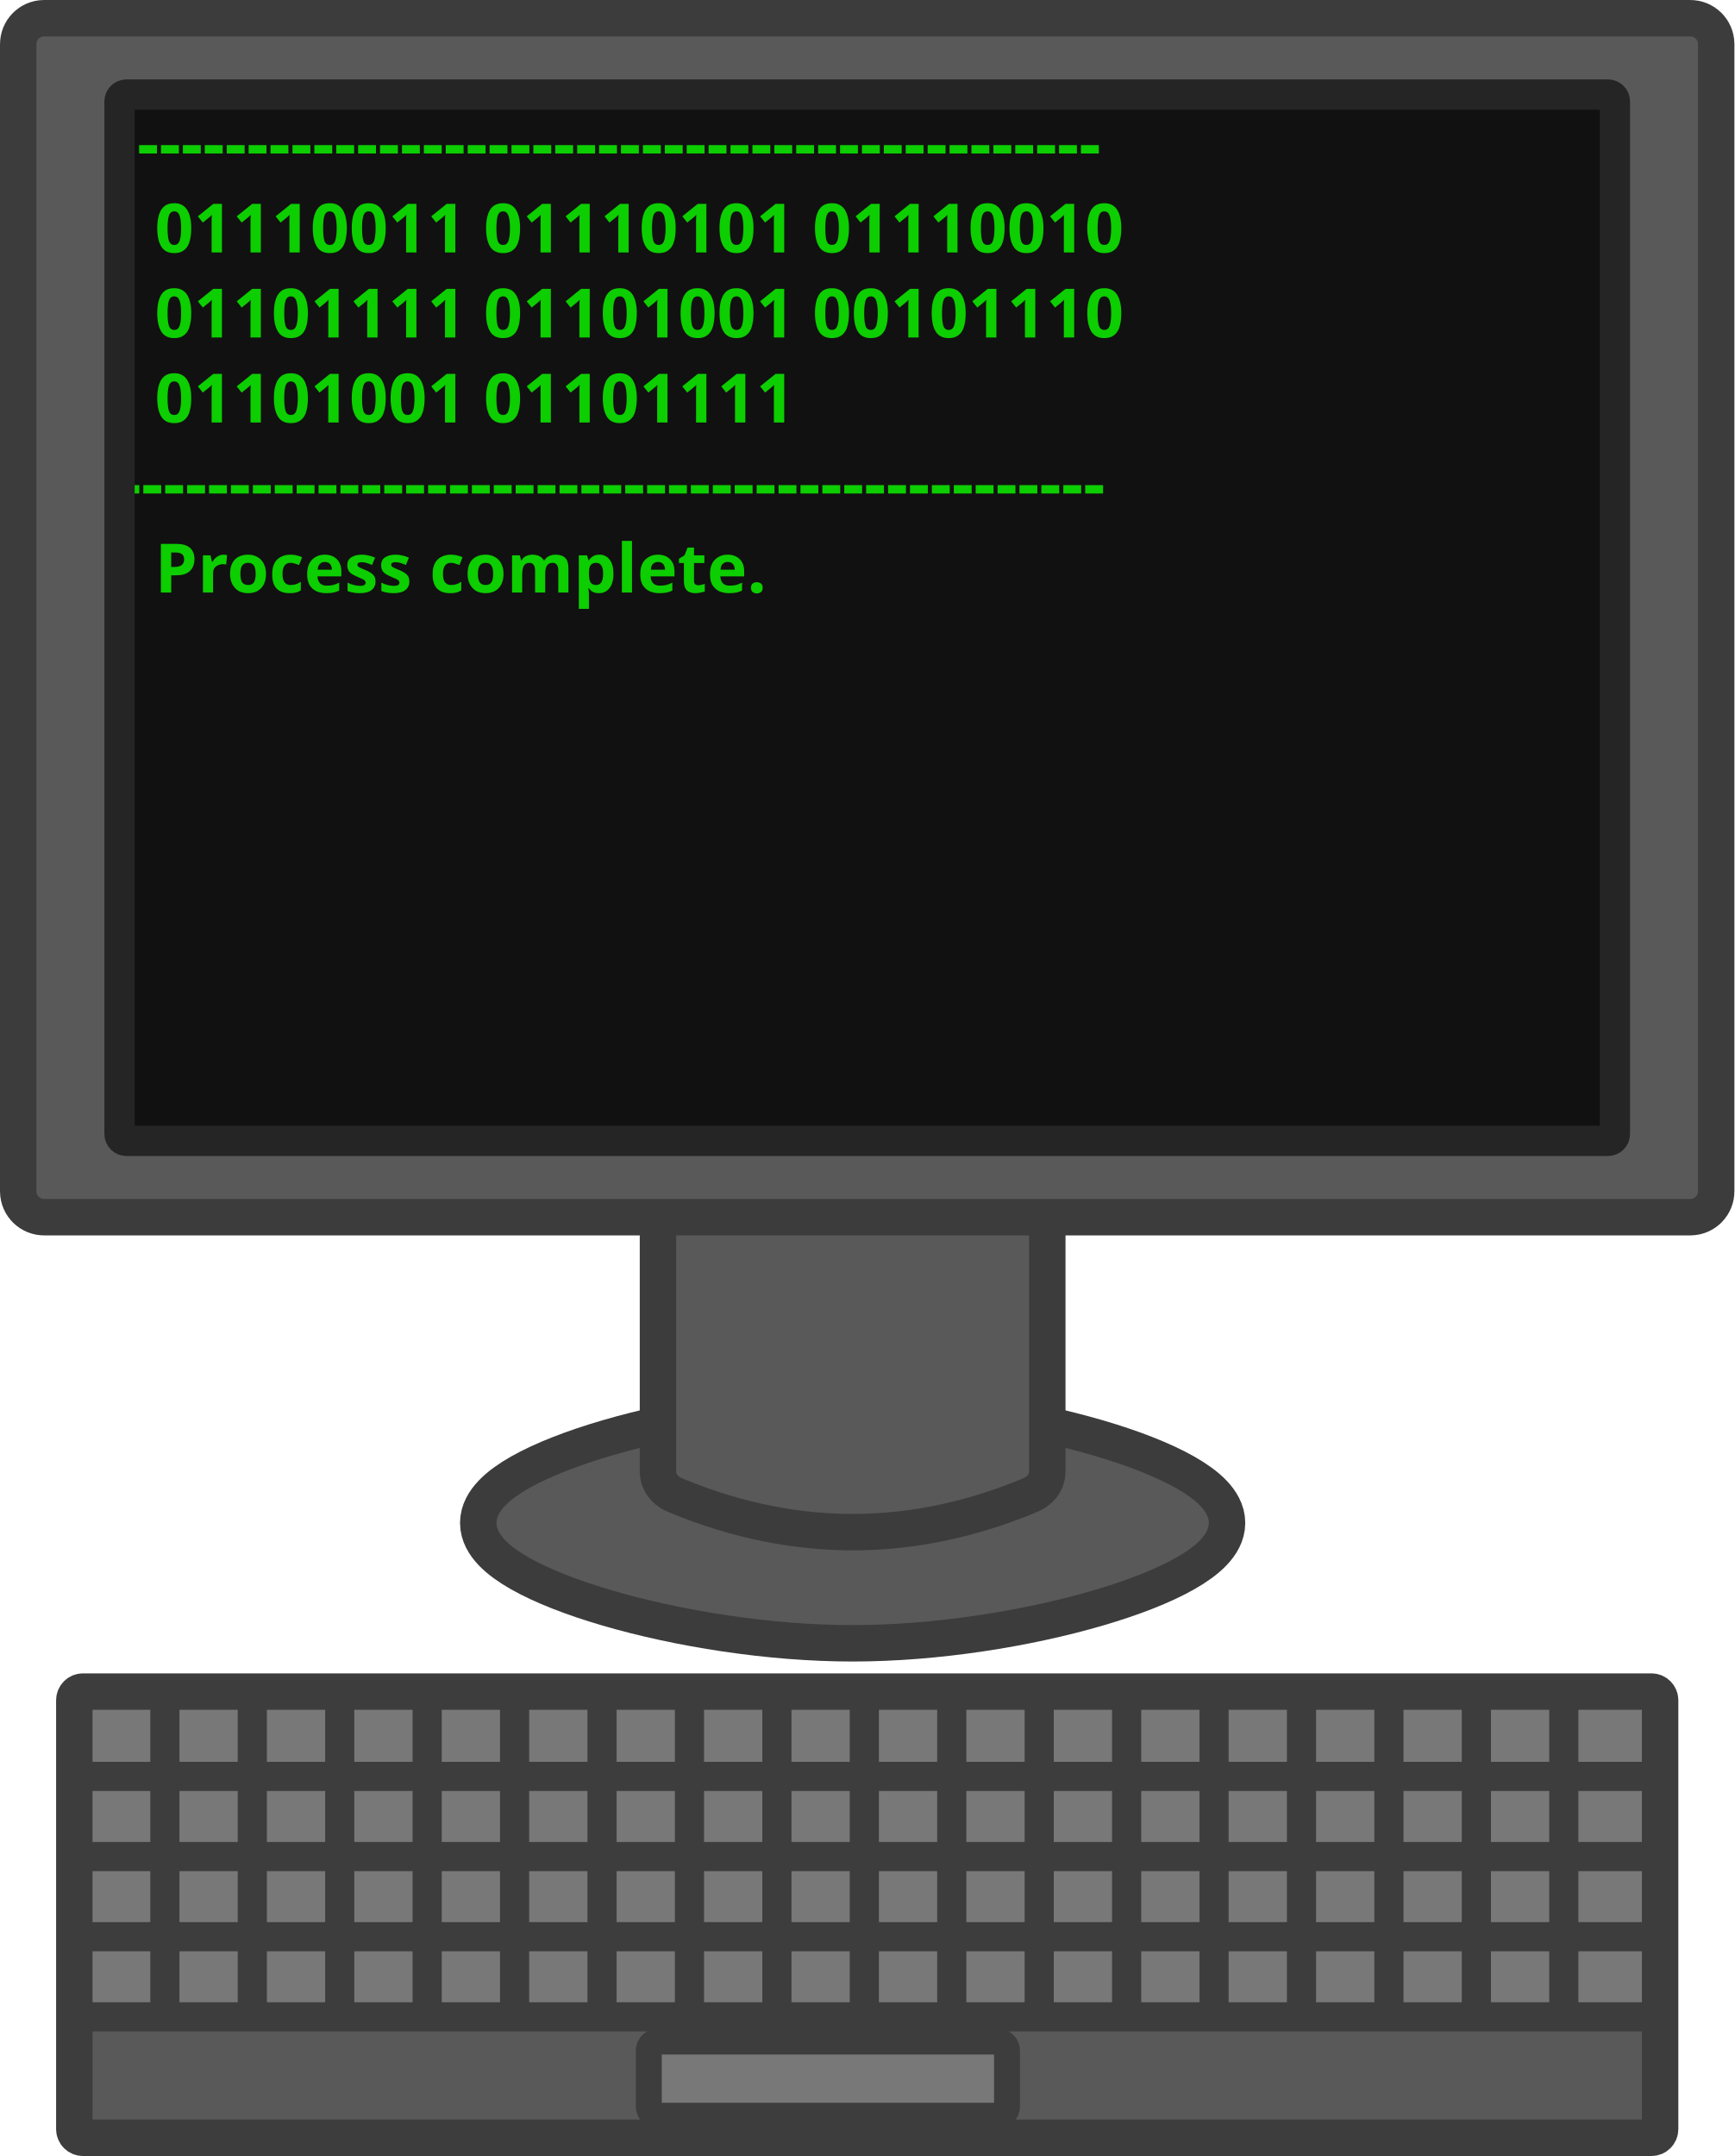
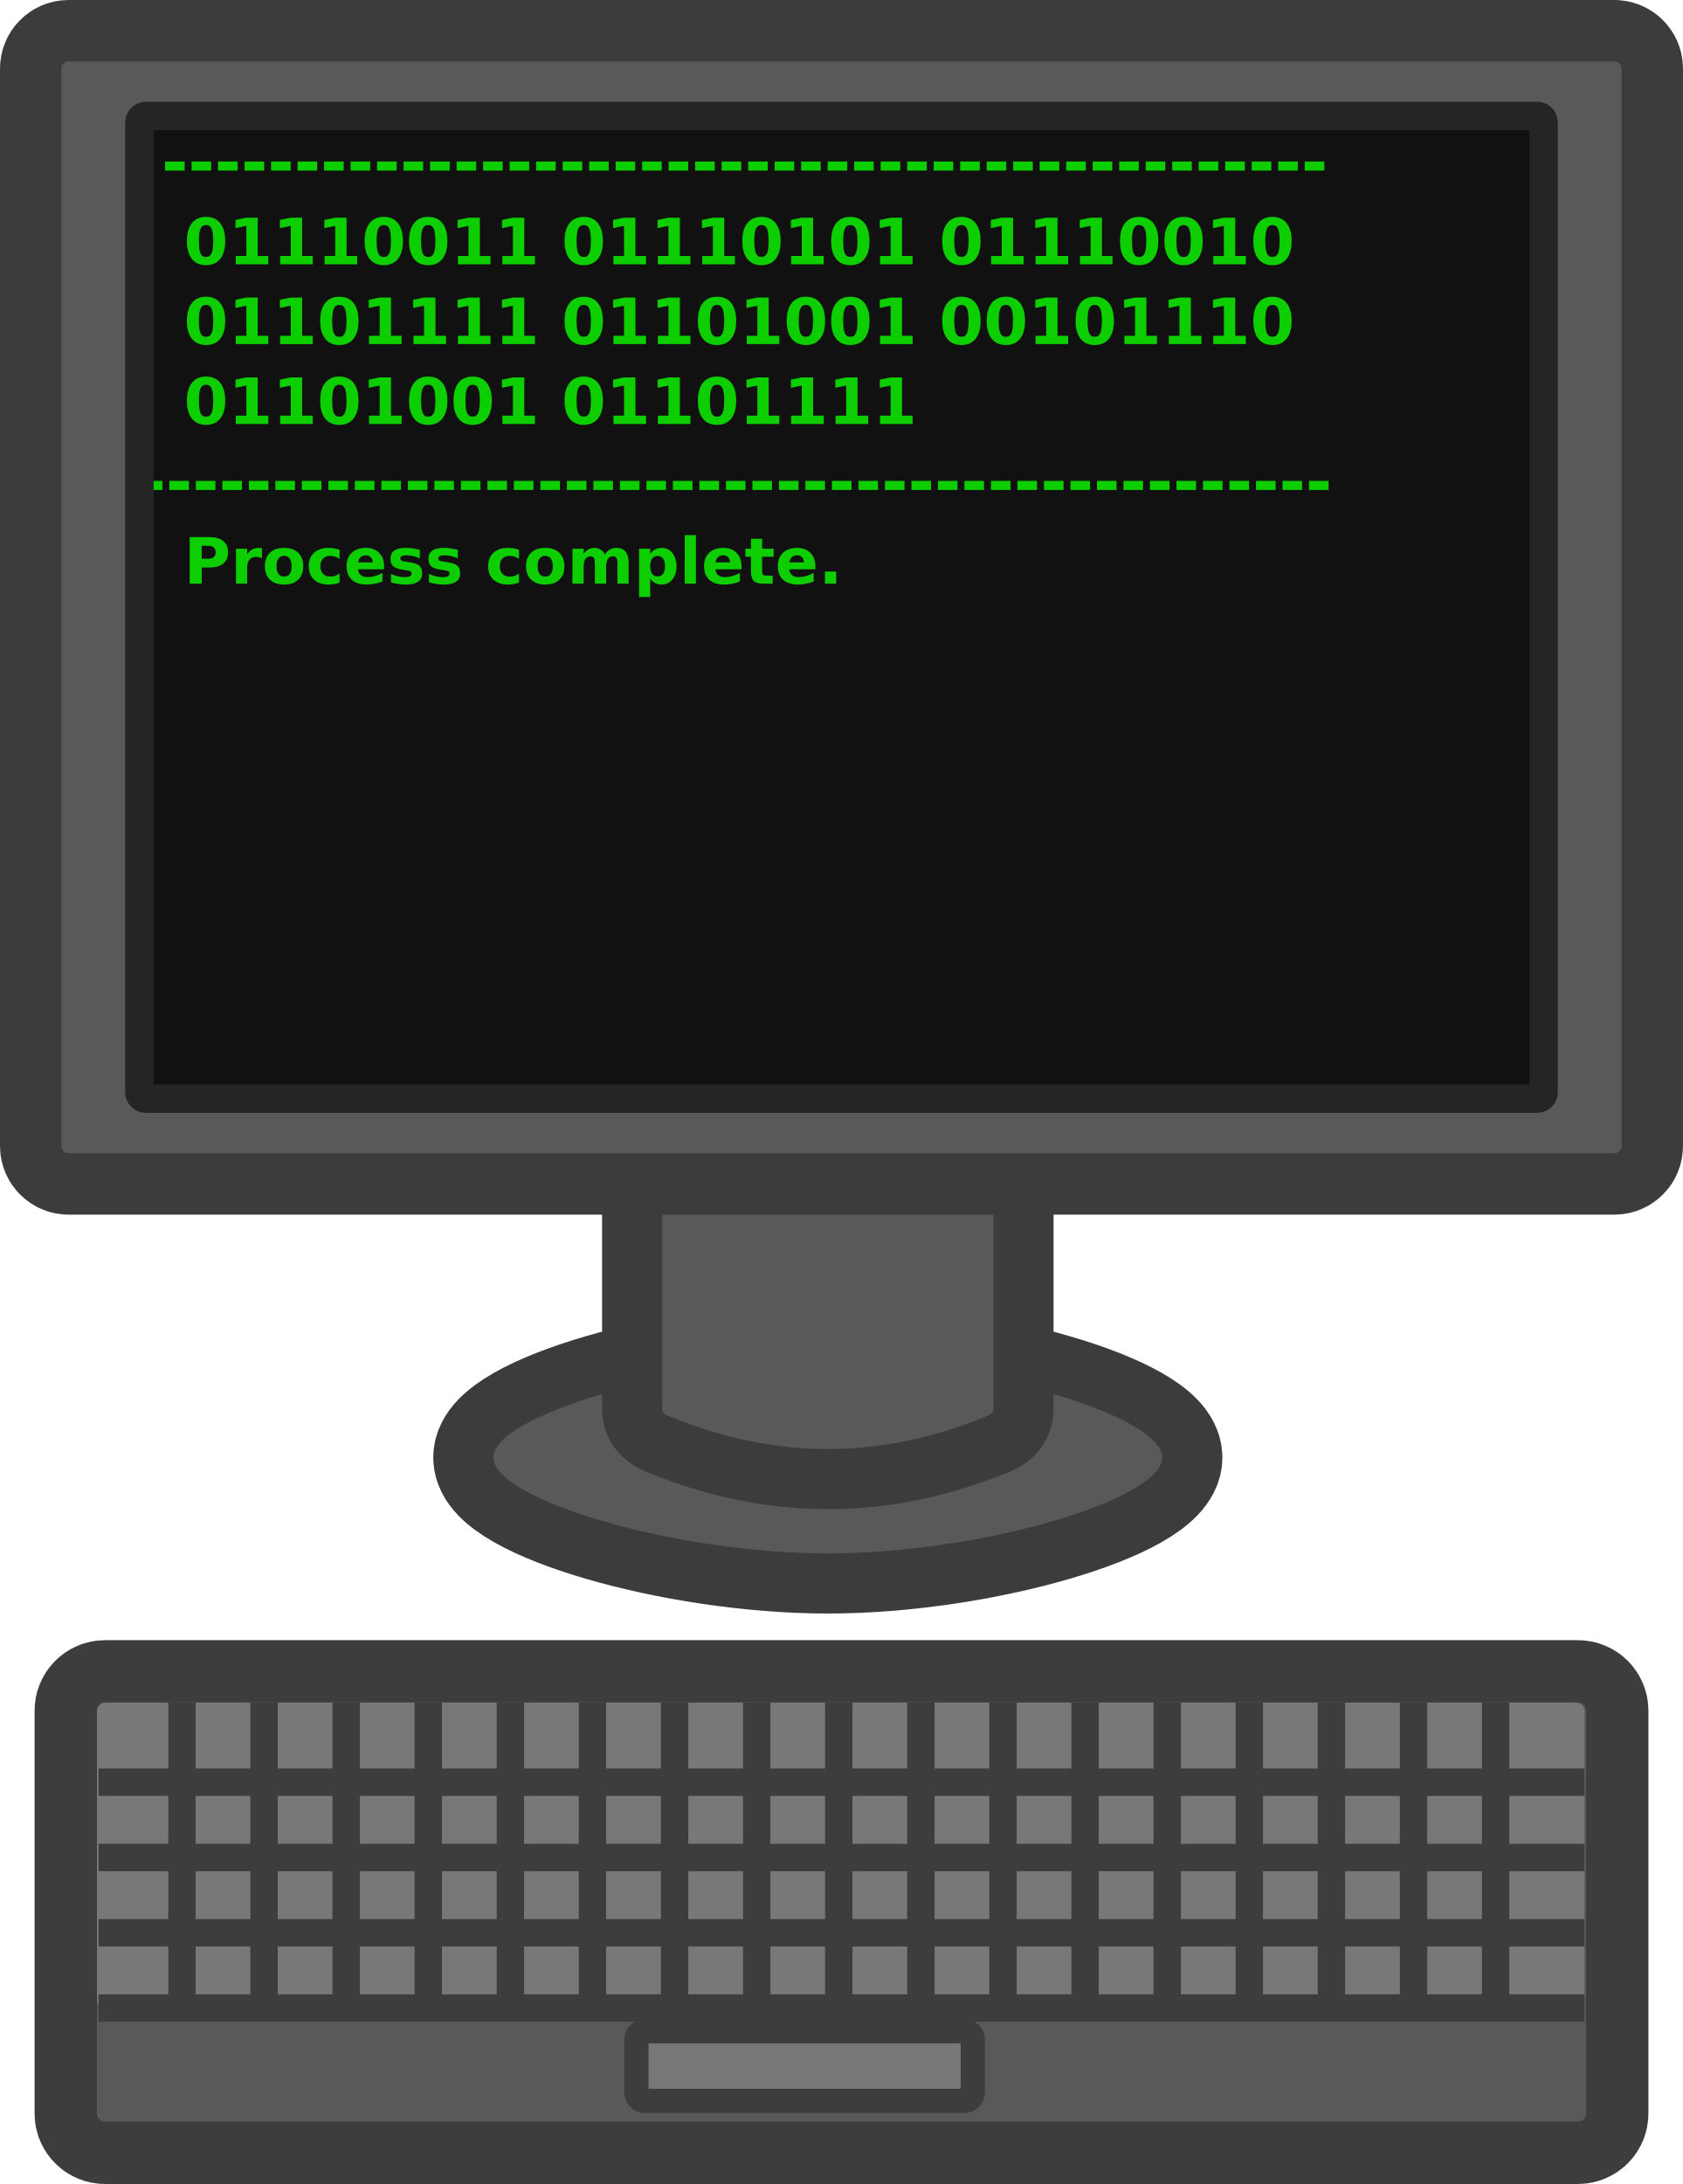
- <svg xmlns="http://www.w3.org/2000/svg" width="476.09" height="591.764" viewBox="0 0 125.965 156.571" version="1.1" id="svg5">
-   <defs id="defs2" />
-   <g id="layer1">
-     <text xml:space="preserve" style="font-weight:bold;font-size:4.939px;font-family:sans-serif;-inkscape-font-specification:'sans-serif Bold';fill:#119f08;fill-opacity:1;stroke:none;stroke-width:5.292;stroke-dasharray:none;stroke-dashoffset:0;stroke-opacity:1;paint-order:markers stroke fill" x="30.123" y="84.049" id="text2104">
-       <tspan id="tspan2102" style="stroke-width:5.292" x="30.123" y="84.049" />
-       <tspan style="stroke-width:5.292" id="tspan2106" x="30.123" y="90.223" />
-     </text>
-     <g id="g8112" transform="translate(-42.01726,-60.48557)">
-       <g id="g8068">
-         <path id="path3048" style="fill:#595959;fill-opacity:1;stroke:#3c3c3c;stroke-width:5.292;stroke-dasharray:none;stroke-dashoffset:0;stroke-opacity:1;paint-order:markers stroke fill" d="m 103.942,163.663 c -11.949,-2e-5 -25.869,4.198 -25.869,7.419 -2.07e-4,3.22 13.92,7.419 25.869,7.419 11.949,2e-5 25.869,-4.198 25.869,-7.419 2.1e-4,-3.22 -13.92,-7.419 -25.869,-7.419 z" />
-         <path id="rect2220" style="fill:#595959;fill-opacity:1;stroke:#3c3c3c;stroke-width:5.292;stroke-dasharray:none;stroke-dashoffset:0;stroke-opacity:1;paint-order:markers stroke fill" d="m 91.684,142.565 c -0.309,0 -0.557,0.249 -0.557,0.557 v 24.217 c 0,0.309 0.272,0.44 0.557,0.557 8.542,3.516 16.684,3.233 24.515,0 0.285,-0.118 0.557,-0.249 0.557,-0.557 v -24.217 c 0,-0.309 -0.249,-0.557 -0.557,-0.557 z" />
-         <rect style="fill:#595959;fill-opacity:1;stroke:#3c3c3c;stroke-width:5.292;stroke-dasharray:none;stroke-dashoffset:0;stroke-opacity:1;paint-order:markers stroke fill" id="rect234" width="120.674" height="84.426" x="44.663" y="63.131" ry="0.557" />
-         <rect style="fill:#111111;fill-opacity:1;stroke:none;stroke-width:4.763;stroke-dasharray:none;stroke-dashoffset:0;stroke-opacity:1;paint-order:markers stroke fill" id="rect898" width="108.606" height="75.984" x="50.697" y="67.353" ry="0.501" />
-         <text xml:space="preserve" style="font-weight:bold;font-size:4.939px;font-family:sans-serif;-inkscape-font-specification:'sans-serif Bold';fill:#0cce00;fill-opacity:1;stroke:none;stroke-width:5.292;stroke-dasharray:none;stroke-dashoffset:0;stroke-opacity:1;paint-order:markers stroke fill" x="50.697" y="66.472" id="text1680">
-           <tspan id="tspan1678" style="font-size:4.939px;fill:#0cce00;fill-opacity:1;stroke:none;stroke-width:5.292" x="50.697" y="66.472" />
-           <tspan style="font-size:4.939px;fill:#0cce00;fill-opacity:1;stroke:none;stroke-width:5.292" x="50.697" y="72.646" id="tspan2100"> --------------------------------------------</tspan>
-           <tspan style="font-size:4.939px;fill:#0cce00;fill-opacity:1;stroke:none;stroke-width:5.292" x="50.697" y="78.819" id="tspan2098">  01110011 01110101 01110010 </tspan>
-           <tspan style="font-size:4.939px;fill:#0cce00;fill-opacity:1;stroke:none;stroke-width:5.292" x="50.697" y="84.993" id="tspan9858">  01101111 01101001 00101110 </tspan>
-           <tspan style="font-size:4.939px;fill:#0cce00;fill-opacity:1;stroke:none;stroke-width:5.292" x="50.697" y="91.167" id="tspan9860">  01101001 01101111</tspan>
-           <tspan style="font-size:4.939px;fill:#0cce00;fill-opacity:1;stroke:none;stroke-width:5.292" x="50.697" y="97.34" id="tspan14443">---------------------------------------------</tspan>
-           <tspan style="font-size:4.939px;fill:#0cce00;fill-opacity:1;stroke:none;stroke-width:5.292" x="50.697" y="103.514" id="tspan2112">  Process complete.</tspan>
-           <tspan style="font-size:4.939px;fill:#0cce00;fill-opacity:1;stroke:none;stroke-width:5.292" x="50.697" y="109.688" id="tspan1942" />
-         </text>
-         <rect style="fill:none;fill-opacity:1;stroke:#252525;stroke-width:2.2;stroke-dasharray:none;stroke-dashoffset:0;stroke-opacity:1;paint-order:markers stroke fill" id="rect14447" width="108.606" height="75.984" x="50.697" y="67.353" ry="0.501" />
-       </g>
-       <g id="g8053" transform="translate(22.4055,-1.058333)">
-         <rect style="fill:#595959;fill-opacity:1;stroke:none;stroke-width:5.913;stroke-dasharray:none;stroke-dashoffset:0;stroke-opacity:1;paint-order:markers stroke fill" id="rect7528" width="115.172" height="32.403" x="25.009" y="184.389" ry="0.625" />
-         <rect style="fill:#787878;fill-opacity:1;stroke:none;stroke-width:2.117;stroke-dasharray:none;stroke-dashoffset:0;stroke-opacity:1;paint-order:markers stroke fill" id="rect7762" width="115.044" height="23.621" x="25.009" y="184.389" ry="0.664" />
-         <rect style="fill:none;fill-opacity:1;stroke:#3d3d3d;stroke-width:2.646;stroke-dasharray:none;stroke-dashoffset:0;stroke-opacity:1;paint-order:markers stroke fill" id="rect7592" width="115.172" height="32.403" x="25.009" y="184.389" ry="0.625" />
-         <rect style="fill:#787878;fill-opacity:1;stroke:none;stroke-width:2.117;stroke-dasharray:none;stroke-dashoffset:0;stroke-opacity:1;paint-order:markers stroke fill" id="rect8024" width="26.019" height="5.385" x="66.73" y="209.804" ry="0.664" />
-         <g id="g7760" transform="translate(22.75418)">
-           <path style="fill:#595959;fill-opacity:1;stroke:#3d3d3d;stroke-width:2.117;stroke-dasharray:none;stroke-dashoffset:0;stroke-opacity:1;paint-order:markers stroke fill" d="M 2.382,190.548 H 117.298" id="path7584" />
-           <path style="fill:#595959;fill-opacity:1;stroke:#3d3d3d;stroke-width:2.117;stroke-dasharray:none;stroke-dashoffset:0;stroke-opacity:1;paint-order:markers stroke fill" d="M 2.382,196.369 H 117.298" id="path7586" />
-           <path style="fill:#595959;fill-opacity:1;stroke:#3d3d3d;stroke-width:2.117;stroke-dasharray:none;stroke-dashoffset:0;stroke-opacity:1;paint-order:markers stroke fill" d="M 2.382,202.189 H 117.298" id="path7588" />
-           <path style="fill:#595959;fill-opacity:1;stroke:#3d3d3d;stroke-width:2.117;stroke-dasharray:none;stroke-dashoffset:0;stroke-opacity:1;paint-order:markers stroke fill" d="M 2.382,208.01 H 117.298" id="path7590" />
-           <path style="fill:none;fill-opacity:1;stroke:#3d3d3d;stroke-width:2.117;stroke-dasharray:none;stroke-dashoffset:0;stroke-opacity:1;paint-order:markers stroke fill" d="M 8.831,208.01 V 184.389" id="path7648" />
-           <path style="fill:none;fill-opacity:1;stroke:#3d3d3d;stroke-width:2.117;stroke-dasharray:none;stroke-dashoffset:0;stroke-opacity:1;paint-order:markers stroke fill" d="M 15.181,208.01 V 184.389" id="path7650" />
-           <path style="fill:none;fill-opacity:1;stroke:#3d3d3d;stroke-width:2.117;stroke-dasharray:none;stroke-dashoffset:0;stroke-opacity:1;paint-order:markers stroke fill" d="M 21.531,208.01 V 184.389" id="path7652" />
-           <path style="fill:none;fill-opacity:1;stroke:#3d3d3d;stroke-width:2.117;stroke-dasharray:none;stroke-dashoffset:0;stroke-opacity:1;paint-order:markers stroke fill" d="M 27.881,208.01 V 184.389" id="path7654" />
-           <path style="fill:none;fill-opacity:1;stroke:#3d3d3d;stroke-width:2.117;stroke-dasharray:none;stroke-dashoffset:0;stroke-opacity:1;paint-order:markers stroke fill" d="M 34.231,208.01 V 184.389" id="path7656" />
-           <path style="fill:none;fill-opacity:1;stroke:#3d3d3d;stroke-width:2.117;stroke-dasharray:none;stroke-dashoffset:0;stroke-opacity:1;paint-order:markers stroke fill" d="M 40.581,208.01 V 184.389" id="path7658" />
-           <path style="fill:none;fill-opacity:1;stroke:#3d3d3d;stroke-width:2.117;stroke-dasharray:none;stroke-dashoffset:0;stroke-opacity:1;paint-order:markers stroke fill" d="M 46.931,208.01 V 184.389" id="path7660" />
-           <path style="fill:none;fill-opacity:1;stroke:#3d3d3d;stroke-width:2.117;stroke-dasharray:none;stroke-dashoffset:0;stroke-opacity:1;paint-order:markers stroke fill" d="M 53.281,208.01 V 184.389" id="path7662" />
-           <path style="fill:none;fill-opacity:1;stroke:#3d3d3d;stroke-width:2.117;stroke-dasharray:none;stroke-dashoffset:0;stroke-opacity:1;paint-order:markers stroke fill" d="M 59.631,208.01 V 184.389" id="path7664" />
-           <path style="fill:none;fill-opacity:1;stroke:#3d3d3d;stroke-width:2.117;stroke-dasharray:none;stroke-dashoffset:0;stroke-opacity:1;paint-order:markers stroke fill" d="M 65.981,208.01 V 184.389" id="path7666" />
-           <path style="fill:none;fill-opacity:1;stroke:#3d3d3d;stroke-width:2.117;stroke-dasharray:none;stroke-dashoffset:0;stroke-opacity:1;paint-order:markers stroke fill" d="M 72.331,208.01 V 184.389" id="path7668" />
-           <path style="fill:none;fill-opacity:1;stroke:#3d3d3d;stroke-width:2.117;stroke-dasharray:none;stroke-dashoffset:0;stroke-opacity:1;paint-order:markers stroke fill" d="M 78.681,208.01 V 184.389" id="path7670" />
-           <path style="fill:none;fill-opacity:1;stroke:#3d3d3d;stroke-width:2.117;stroke-dasharray:none;stroke-dashoffset:0;stroke-opacity:1;paint-order:markers stroke fill" d="M 85.031,208.01 V 184.389" id="path7672" />
-           <path style="fill:none;fill-opacity:1;stroke:#3d3d3d;stroke-width:2.117;stroke-dasharray:none;stroke-dashoffset:0;stroke-opacity:1;paint-order:markers stroke fill" d="M 91.381,208.01 V 184.389" id="path7674" />
-           <path style="fill:none;fill-opacity:1;stroke:#3d3d3d;stroke-width:2.117;stroke-dasharray:none;stroke-dashoffset:0;stroke-opacity:1;paint-order:markers stroke fill" d="M 97.731,208.01 V 184.389" id="path7676" />
-           <path style="fill:none;fill-opacity:1;stroke:#3d3d3d;stroke-width:2.117;stroke-dasharray:none;stroke-dashoffset:0;stroke-opacity:1;paint-order:markers stroke fill" d="M 104.081,208.01 V 184.389" id="path7678" />
-           <path style="fill:none;fill-opacity:1;stroke:#3d3d3d;stroke-width:2.117;stroke-dasharray:none;stroke-dashoffset:0;stroke-opacity:1;paint-order:markers stroke fill" d="M 110.431,208.01 V 184.389" id="path7680" />
-           <rect style="fill:none;fill-opacity:1;stroke:#3d3d3d;stroke-width:1.884;stroke-dasharray:none;stroke-dashoffset:0;stroke-opacity:1;paint-order:markers stroke fill" id="rect7736" width="26.019" height="5.385" x="43.976" y="209.804" ry="0.664" />
-         </g>
+ <svg xmlns="http://www.w3.org/2000/svg" width="491.965" height="638.254" viewBox="0 0 130.166 168.871">
+   <g transform="translate(2.1 2.1)">
+     <text xml:space="preserve" style="font-weight:700;font-size:4.939px;font-family:sans-serif;-inkscape-font-specification:'sans-serif Bold';fill:#119f08;fill-opacity:1;stroke:none;stroke-width:5.292;stroke-dasharray:none;stroke-dashoffset:0;stroke-opacity:1;paint-order:markers stroke fill" x="30.123" y="84.049" />
+     <path style="fill:#595959;fill-opacity:1;stroke:#3c3c3c;stroke-width:9.292;stroke-dasharray:none;stroke-dashoffset:0;stroke-opacity:1;paint-order:markers stroke fill" d="M61.924 103.177c-11.949 0-25.869 4.199-25.869 7.419 0 3.22 13.92 7.419 25.87 7.419 11.949 0 25.869-4.199 25.869-7.419 0-3.22-13.92-7.419-25.87-7.419z" />
+     <path style="fill:#595959;fill-opacity:1;stroke:#3c3c3c;stroke-width:9.292;stroke-dasharray:none;stroke-dashoffset:0;stroke-opacity:1;paint-order:markers stroke fill" d="M49.667 82.08a.556.556 0 0 0-.557.556v24.218c0 .308.271.44.557.557 8.542 3.515 16.684 3.233 24.515 0 .285-.118.557-.249.557-.557V82.636a.556.556 0 0 0-.557-.557z" />
+     <rect style="fill:#595959;fill-opacity:1;stroke:#3c3c3c;stroke-width:9.492;stroke-dasharray:none;stroke-dashoffset:0;stroke-opacity:1;paint-order:markers stroke fill" width="120.674" height="84.426" x="2.646" y="2.646" ry=".557" />
+     <rect style="fill:#111;fill-opacity:1;stroke:none;stroke-width:4.763;stroke-dasharray:none;stroke-dashoffset:0;stroke-opacity:1;paint-order:markers stroke fill" width="108.606" height="75.984" x="8.68" y="6.867" ry=".501" />
+     <g style="font-weight:700;font-size:4.939px;-inkscape-font-specification:'sans-serif Bold';fill:#0cce00;stroke-width:5.292;paint-order:markers stroke fill" aria-label="-------------------------------------------- 01110011 01110101 01110010 01101111 01101001 00101110 01101001 01101111 --------------------------------------------- Process complete.">
+       <path d="M10.667 10.388h1.514v.702h-1.514zm2.05 0h1.514v.702h-1.515zm2.05 0h1.514v.702h-1.515zm2.05 0h1.514v.702h-1.515zm2.049 0h1.514v.702h-1.514Zm2.05 0h1.514v.702h-1.514zm2.05 0h1.514v.702h-1.514zm2.05 0h1.514v.702h-1.515zm2.05 0h1.514v.702h-1.515Zm2.05 0h1.514v.702h-1.515zm2.049 0h1.514v.702h-1.514zm2.05 0h1.514v.702h-1.514zm2.05 0h1.514v.702h-1.514zm2.05 0h1.514v.702h-1.515zm2.05 0h1.514v.702h-1.515zm2.05 0h1.514v.702h-1.515zm2.049 0h1.514v.702h-1.514zm2.05 0h1.514v.702h-1.514Zm2.05 0h1.514v.702h-1.514zm2.05 0h1.514v.702h-1.515zm2.05 0h1.514v.702h-1.515zm2.05 0h1.514v.702h-1.515Zm2.049 0h1.514v.702h-1.514zm2.05 0h1.514v.702h-1.514zm2.05 0h1.514v.702h-1.514zm2.05 0h1.514v.702h-1.515zm2.05 0h1.514v.702h-1.515Zm2.05 0h1.514v.702h-1.515zm2.049 0h1.514v.702h-1.514zm2.05 0h1.514v.702h-1.514zm2.05 0h1.514v.702h-1.514Zm2.05 0h1.514v.702H74.21zm2.05 0h1.514v.702H76.26zm2.05 0h1.514v.702H78.31zm2.049 0h1.514v.702h-1.514zm2.05 0h1.514v.702h-1.514Zm2.05 0h1.514v.702h-1.514zm2.05 0h1.514v.702H86.51zm2.05 0h1.514v.702H88.56zm2.05 0h1.514v.702H90.61zm2.049 0h1.514v.702H92.66zm2.05 0h1.514v.702H94.71zm2.05 0h1.514v.702H96.76zm2.05 0h1.514v.702h-1.515zM14.39 16.53q0-.675-.128-.95-.125-.277-.424-.277-.3 0-.427.277-.128.275-.128.95 0 .683.128.962.128.28.427.28.296 0 .424-.28t.128-.962zm.929.007q0 .895-.386 1.382-.386.485-1.095.485-.712 0-1.097-.485-.386-.487-.386-1.382 0-.897.386-1.382.385-.487 1.097-.487.709 0 1.095.487.386.485.386 1.382zm.815 1.155h.82v-2.327l-.842.174v-.632l.837-.174h.882v2.96h.82v.64h-2.517zm3.436 0h.82v-2.327l-.842.174v-.632l.837-.174h.883v2.96h.82v.64H19.57zm3.437 0h.82v-2.327l-.842.174v-.632l.837-.174h.882v2.96h.82v.64h-2.517zm5.129-1.162q0-.675-.128-.95-.125-.277-.424-.277-.3 0-.427.277-.128.275-.128.95 0 .683.128.962.128.28.427.28.296 0 .424-.28t.128-.962zm.928.007q0 .895-.385 1.382-.386.485-1.095.485-.712 0-1.097-.485-.386-.487-.386-1.382 0-.897.386-1.382.385-.487 1.097-.487.709 0 1.095.487.385.485.385 1.382zm2.509-.007q0-.675-.128-.95-.126-.277-.425-.277t-.427.277q-.127.275-.127.95 0 .683.127.962.128.28.427.28.297 0 .425-.28t.128-.962zm.928.007q0 .895-.386 1.382-.386.485-1.095.485-.711 0-1.097-.485-.386-.487-.386-1.382 0-.897.386-1.382.386-.487 1.097-.487.71 0 1.095.487.386.485.386 1.382zm.815 1.155h.82v-2.327l-.842.174v-.632l.837-.174h.883v2.96h.82v.64h-2.518zm3.437 0h.82v-2.327l-.842.174v-.632l.837-.174h.882v2.96h.82v.64h-2.517zM43.6 16.53q0-.675-.127-.95-.126-.277-.425-.277t-.427.277q-.127.275-.127.95 0 .682.127.962.128.28.427.28.297 0 .425-.28.127-.28.127-.962zm.929.007q0 .895-.386 1.382-.386.485-1.095.485-.711 0-1.097-.485-.386-.487-.386-1.382 0-.897.386-1.382.386-.487 1.097-.487.71 0 1.095.487.386.485.386 1.382zm.815 1.155h.82v-2.327l-.842.174v-.632l.837-.174h.883v2.96h.82v.64h-2.518zm3.436 0h.82v-2.327l-.841.174v-.632l.837-.174h.882v2.96h.82v.64h-2.518zm3.437 0h.82v-2.327l-.842.174v-.632l.837-.174h.883v2.96h.82v.64h-2.518zm5.13-1.162q0-.675-.128-.95-.126-.278-.425-.278t-.427.278q-.128.275-.128.95 0 .682.128.962.128.28.427.28.297 0 .425-.28.127-.28.127-.962zm.928.007q0 .895-.386 1.382-.386.485-1.095.485-.711 0-1.097-.485-.386-.487-.386-1.382 0-.897.386-1.382.386-.487 1.097-.487.71 0 1.095.487.386.485.386 1.382zm.815 1.155h.82v-2.327l-.842.174v-.632l.837-.174h.883v2.96h.82v.64H59.09zm5.13-1.162q0-.675-.128-.95-.126-.278-.425-.278t-.427.278q-.128.275-.128.95 0 .682.128.962.128.28.427.28.297 0 .425-.28.127-.28.127-.962zm.928.007q0 .895-.386 1.382-.386.485-1.095.485-.711 0-1.097-.485-.386-.487-.386-1.382 0-.897.386-1.382.386-.487 1.097-.487.71 0 1.095.487.386.485.386 1.382zm.815 1.155h.82v-2.327l-.842.174v-.632l.837-.174h.883v2.96h.82v.64h-2.518zm6.849-1.162q0-.675-.128-.95-.125-.278-.425-.278-.299 0-.426.278-.128.275-.128.95 0 .682.128.962.127.28.426.28.297 0 .425-.28t.128-.962zm.928.007q0 .895-.386 1.382-.386.485-1.095.485-.71 0-1.097-.485-.386-.487-.386-1.382 0-.897.386-1.382.386-.487 1.097-.487.71 0 1.095.487.386.485.386 1.382zm.815 1.155h.82v-2.327l-.841.174v-.632l.836-.174h.883v2.96h.82v.64h-2.518zm3.437 0h.82v-2.327l-.842.174v-.632l.837-.174h.883v2.96h.82v.64h-2.518zm3.436 0h.82v-2.327l-.841.174v-.632l.836-.174h.883v2.96h.82v.64h-2.518zm5.13-1.162q0-.675-.128-.95-.126-.278-.425-.278t-.426.278q-.128.275-.128.95 0 .682.128.962.127.28.426.28.297 0 .425-.28t.128-.962zm.928.007q0 .895-.386 1.382-.386.485-1.095.485-.711 0-1.097-.485-.386-.487-.386-1.382 0-.897.386-1.382.386-.487 1.097-.487.71 0 1.095.487.386.485.386 1.382zm2.508-.007q0-.675-.128-.95-.125-.278-.424-.278-.3 0-.427.278-.128.275-.128.95 0 .682.128.962.128.28.427.28.297 0 .424-.28.128-.28.128-.962zm.929.007q0 .895-.386 1.382-.386.485-1.095.485-.712 0-1.097-.485-.386-.487-.386-1.382 0-.897.386-1.382.385-.487 1.097-.487.709 0 1.095.487.386.485.386 1.382zm.815 1.155h.82v-2.327l-.842.174v-.632l.837-.174h.882v2.96h.82v.64H91.74zm5.13-1.162q0-.675-.129-.95-.125-.278-.424-.278-.3 0-.427.278-.128.275-.128.95 0 .682.128.962.128.28.427.28.296 0 .424-.28t.128-.962zm.928.007q0 .895-.386 1.382-.386.485-1.095.485-.712 0-1.097-.485-.386-.487-.386-1.382 0-.897.386-1.382.385-.487 1.097-.487.709 0 1.095.487.386.485.386 1.382zM14.39 22.704q0-.676-.128-.95-.125-.278-.424-.278-.3 0-.427.278-.128.274-.128.95 0 .682.128.962.128.28.427.28.296 0 .424-.28t.128-.962zm.929.007q0 .895-.386 1.382-.386.484-1.095.484-.712 0-1.097-.484-.386-.487-.386-1.382 0-.897.386-1.382.385-.487 1.097-.487.709 0 1.095.487.386.485.386 1.382zm.815 1.155h.82v-2.327l-.842.174v-.632l.837-.174h.882v2.96h.82v.64h-2.517zm3.436 0h.82v-2.327l-.842.173v-.631l.837-.174h.883v2.959h.82v.642H19.57zm5.13-1.162q0-.676-.128-.95-.126-.278-.425-.278t-.427.277q-.127.275-.127.95 0 .683.127.963.128.28.427.28.297 0 .425-.28t.128-.962zm.928.007q0 .895-.386 1.382-.386.484-1.095.484-.711 0-1.097-.484-.386-.487-.386-1.382 0-.897.386-1.382.386-.487 1.097-.487.71 0 1.095.487.386.485.386 1.382zm.815 1.155h.82v-2.327l-.842.173v-.631l.837-.174h.883v2.959h.82v.641h-2.518zm3.437 0h.82v-2.327l-.842.173v-.631l.837-.174h.882v2.959h.82v.641H29.88zm3.436 0h.82v-2.327l-.842.173v-.631l.837-.174h.883v2.959h.82v.641h-2.518zm3.437 0h.82v-2.327l-.842.173v-.631l.837-.174h.882v2.959h.82v.641h-2.517zm6.848-1.162q0-.676-.127-.95-.126-.278-.425-.278t-.427.277q-.127.275-.127.95 0 .683.127.963.128.28.427.28.297 0 .425-.28.127-.28.127-.962zm.929.007q0 .895-.386 1.382-.386.484-1.095.484-.711 0-1.097-.484-.386-.487-.386-1.382 0-.897.386-1.382.386-.487 1.097-.487.71 0 1.095.487.386.485.386 1.382zm.815 1.155h.82v-2.327l-.842.173v-.631l.837-.174h.883v2.959h.82v.641h-2.518zm3.436 0h.82v-2.327l-.841.173v-.631l.837-.174h.882v2.959h.82v.641h-2.518zm5.13-1.162q0-.676-.128-.95-.125-.278-.424-.278-.3 0-.427.277-.128.275-.128.95 0 .683.128.963.128.28.427.28.296 0 .424-.28t.128-.962zm.928.007q0 .894-.386 1.382-.385.484-1.094.484-.712 0-1.098-.484-.385-.488-.385-1.382 0-.897.385-1.382.386-.487 1.098-.487.709 0 1.094.487.386.485.386 1.382zm.815 1.155h.82v-2.327l-.841.173v-.631l.837-.174h.882v2.959h.82v.641h-2.518Zm5.13-1.162q0-.676-.128-.95-.125-.278-.424-.278-.3 0-.427.277-.128.275-.128.95 0 .683.128.963.128.28.427.28.296 0 .424-.28t.128-.962zm.928.007q0 .894-.386 1.382-.385.484-1.094.484-.712 0-1.098-.484-.386-.488-.386-1.382 0-.897.386-1.382.386-.487 1.098-.487.709 0 1.094.487.386.485.386 1.382zm2.508-.007q0-.676-.127-.95-.126-.278-.425-.278t-.427.277q-.128.275-.128.95 0 .683.128.963.128.28.427.28.297 0 .425-.28.127-.28.127-.962zm.929.007q0 .894-.386 1.382-.386.484-1.095.484-.711 0-1.097-.484-.386-.488-.386-1.382 0-.897.386-1.382.386-.487 1.097-.487.71 0 1.095.487.386.485.386 1.382zm.815 1.155h.82v-2.327l-.842.173v-.631l.837-.174h.883v2.959h.82v.641h-2.518zm6.849-1.162q0-.676-.128-.95-.125-.278-.425-.278-.299 0-.426.277-.128.275-.128.95 0 .683.128.963.127.28.426.28.297 0 .425-.28t.128-.962zm.928.007q0 .894-.386 1.382-.386.484-1.095.484-.71 0-1.097-.484-.386-.488-.386-1.382 0-.897.386-1.382.386-.487 1.097-.487.71 0 1.095.487.386.485.386 1.382zm2.508-.007q0-.676-.128-.95-.125-.278-.424-.278-.3 0-.427.277-.128.275-.128.95 0 .683.128.963.128.28.427.28.297 0 .424-.28.128-.28.128-.962zm.929.007q0 .894-.386 1.382-.386.484-1.095.484-.711 0-1.097-.484-.386-.488-.386-1.382 0-.897.386-1.382.386-.487 1.097-.487.709 0 1.095.487.386.485.386 1.382zm.815 1.155h.82v-2.327l-.842.173v-.632l.837-.173h.883v2.959h.82v.641h-2.518zm5.13-1.163q0-.675-.129-.95-.125-.277-.424-.277-.3 0-.427.277-.128.275-.128.95 0 .683.128.963.128.28.427.28.297 0 .424-.28.128-.28.128-.963zm.928.008q0 .894-.386 1.382-.386.484-1.095.484-.711 0-1.097-.484-.386-.488-.386-1.382 0-.897.386-1.382.386-.487 1.097-.487.709 0 1.095.487.386.485.386 1.382zm.815 1.155h.82v-2.327l-.842.173v-.632l.837-.173h.882v2.959h.82v.641h-2.517zm3.436 0h.82v-2.327l-.841.173v-.632l.836-.173H90v2.959h.82v.641h-2.518zm3.437 0h.82v-2.327l-.842.173v-.632l.837-.173h.882v2.959h.82v.641H91.74zm5.13-1.163q0-.675-.129-.95-.125-.277-.424-.277-.3 0-.427.277-.128.275-.128.95 0 .683.128.963.128.28.427.28.296 0 .424-.28t.128-.963zm.928.008q0 .894-.386 1.381-.386.485-1.095.485-.712 0-1.097-.485-.386-.487-.386-1.381 0-.897.386-1.382.385-.487 1.097-.487.709 0 1.095.487.386.485.386 1.382zM14.39 28.877q0-.675-.128-.95-.125-.277-.424-.277-.3 0-.427.277-.128.275-.128.95 0 .683.128.963.128.28.427.28.296 0 .424-.28t.128-.963zm.929.007q0 .895-.386 1.382-.386.485-1.095.485-.712 0-1.097-.485-.386-.487-.386-1.382 0-.897.386-1.381.385-.487 1.097-.487.709 0 1.095.487.386.484.386 1.381zm.815 1.156h.82v-2.327l-.842.173v-.632l.837-.173h.882v2.959h.82v.641h-2.517zm3.436 0h.82v-2.327l-.842.173v-.632l.837-.173h.883v2.959h.82v.641H19.57zm5.13-1.163q0-.675-.128-.95-.126-.277-.425-.277t-.427.277q-.127.275-.127.95 0 .683.127.962.128.28.427.28.297 0 .425-.28t.128-.962zm.928.007q0 .895-.386 1.382-.386.485-1.095.485-.711 0-1.097-.485-.386-.487-.386-1.382 0-.897.386-1.381.386-.488 1.097-.488.71 0 1.095.488.386.484.386 1.381zm.815 1.156h.82v-2.327l-.842.173v-.632l.837-.173h.883v2.959h.82v.641h-2.518zm5.13-1.163q0-.675-.128-.95-.126-.277-.425-.277t-.427.277q-.127.275-.127.95 0 .683.127.962.128.28.427.28.297 0 .425-.28t.128-.962zm.928.007q0 .895-.386 1.382-.386.485-1.095.485-.711 0-1.097-.485-.386-.487-.386-1.382 0-.897.386-1.381.386-.488 1.097-.488.71 0 1.095.488.386.484.386 1.381zm2.508-.007q0-.675-.128-.95-.125-.277-.424-.277-.3 0-.427.277-.128.275-.128.95 0 .683.128.962.128.28.427.28.296 0 .424-.28t.128-.962zm.928.007q0 .895-.385 1.382-.386.485-1.095.485-.712 0-1.098-.485-.385-.487-.385-1.382 0-.897.385-1.381.386-.488 1.098-.488.709 0 1.095.488.385.484.385 1.381zm.816 1.156h.82v-2.327l-.842.173v-.632l.837-.173h.882v2.959h.82v.641h-2.517zm6.848-1.163q0-.675-.127-.95-.126-.277-.425-.277t-.427.277q-.127.275-.127.95 0 .683.127.962.128.28.427.28.297 0 .425-.28.127-.28.127-.962zm.929.007q0 .895-.386 1.382-.386.485-1.095.485-.711 0-1.097-.485-.386-.487-.386-1.382 0-.897.386-1.381.386-.488 1.097-.488.71 0 1.095.488.386.484.386 1.381zm.815 1.156h.82v-2.327l-.842.173v-.632l.837-.173h.883v2.959h.82v.641h-2.518zm3.436 0h.82v-2.327l-.841.173v-.632l.837-.173h.882v2.959h.82v.641h-2.518zm5.13-1.163q0-.675-.128-.95-.125-.277-.424-.277-.3 0-.427.277-.128.275-.128.95 0 .683.128.962.128.28.427.28.296 0 .424-.28t.128-.962zm.928.007q0 .895-.386 1.382-.385.485-1.094.485-.712 0-1.098-.485-.385-.487-.385-1.382 0-.897.385-1.381.386-.488 1.098-.488.709 0 1.094.488.386.484.386 1.381zm.815 1.156h.82v-2.327l-.841.173v-.632l.837-.173h.882v2.959h.82v.641h-2.518Zm3.437 0h.82v-2.327l-.842.173v-.632l.837-.173h.883v2.959h.82v.641H59.09zm3.436 0h.82v-2.327l-.841.173v-.632l.837-.173h.882v2.959h.82v.641h-2.518zm3.437 0h.82v-2.327l-.842.173v-.632l.837-.173h.883v2.959h.82v.641h-2.518zM8.947 35.082h1.515v.702H8.947Zm2.05 0h1.514v.702h-1.514zm2.05 0h1.514v.702h-1.514zm2.05 0h1.514v.702h-1.514Zm2.05 0h1.514v.702h-1.514zm2.05 0h1.514v.702h-1.515zm2.05 0h1.514v.702h-1.515zm2.049 0h1.514v.702h-1.514Zm2.05 0h1.514v.702h-1.514zm2.05 0h1.514v.702h-1.514zm2.05 0h1.514v.702h-1.514zm2.05 0h1.514v.702h-1.515Zm2.05 0h1.514v.702h-1.515zm2.049 0h1.514v.702h-1.514zm2.05 0h1.514v.702h-1.514zm2.05 0h1.514v.702h-1.514zm2.05 0h1.514v.702h-1.514zm2.05 0h1.514v.702h-1.515zm2.05 0h1.514v.702h-1.515zm2.049 0h1.514v.702h-1.514zm2.05 0h1.514v.702h-1.514Zm2.05 0h1.514v.702h-1.514zm2.05 0h1.514v.702h-1.514zm2.05 0h1.514v.702h-1.515zm2.05 0h1.514v.702h-1.515zm2.049 0h1.514v.702h-1.514zm2.05 0h1.514v.702h-1.514zm2.05 0h1.514v.702h-1.514zm2.05 0h1.514v.702h-1.515zm2.05 0h1.514v.702h-1.515Zm2.05 0h1.514v.702h-1.515zm2.049 0h1.514v.702h-1.514zm2.05 0h1.514v.702h-1.514zm2.05 0h1.514v.702h-1.514zm2.05 0h1.514v.702h-1.515zm2.05 0h1.514v.702H80.69zm2.05 0h1.514v.702H82.74zm2.049 0h1.514v.702h-1.514zm2.05 0h1.514v.702h-1.514zm2.05 0h1.514v.702h-1.514zm2.05 0h1.514v.702H90.94zm2.05 0h1.514v.702H92.99zm2.05 0h1.514v.702H95.04Zm2.049 0h1.514v.702H97.09zm2.05 0h1.514v.702H99.14zM12.572 39.428h1.54q.688 0 1.055.306.369.304.369.868 0 .567-.37.873-.366.304-1.053.304H13.5v1.25h-.928zm.928.673v1.005h.514q.27 0 .417-.13.147-.133.147-.374 0-.24-.147-.371-.147-.13-.417-.13zm4.66.962q-.114-.053-.227-.077-.111-.027-.225-.027-.332 0-.513.215-.179.212-.179.61v1.244h-.863v-2.7h.863v.443q.167-.265.381-.386.217-.123.519-.123.043 0 .094.005.05.003.147.015zm1.714-.183q-.287 0-.439.207-.15.205-.15.593 0 .389.15.596.152.205.439.205.282 0 .432-.205.15-.207.15-.596 0-.388-.15-.593-.15-.207-.432-.207zm0-.618q.697 0 1.088.377.393.376.393 1.041 0 .666-.393 1.042-.391.376-1.088.376-.7 0-1.095-.376-.393-.376-.393-1.042 0-.665.393-1.041.396-.377 1.095-.377zm4.29.15v.704q-.176-.12-.354-.178-.176-.058-.367-.058-.362 0-.564.212-.2.21-.2.588 0 .379.2.591.202.21.564.21.203 0 .384-.06.183-.06.337-.179v.707q-.202.075-.412.11-.208.04-.417.04-.731 0-1.143-.374-.413-.377-.413-1.045 0-.668.413-1.041.412-.377 1.143-.377.212 0 .417.039.207.036.412.11zm3.441 1.259v.246h-2.018q.031.303.22.455.188.152.525.152.273 0 .557-.08.287-.081.589-.245v.665q-.307.116-.613.174-.306.06-.612.06-.734 0-1.141-.371-.405-.374-.405-1.047 0-.66.398-1.04.4-.378 1.1-.378.636 0 1.017.384.383.383.383 1.025zm-.887-.287q0-.246-.145-.396-.142-.152-.373-.152-.251 0-.408.143-.157.14-.195.405zm3.651-.972v.656q-.277-.116-.535-.174-.258-.058-.487-.058-.246 0-.367.063-.118.06-.118.188 0 .104.09.16.09.055.325.081l.152.022q.663.084.892.277.229.193.229.606 0 .431-.318.648-.319.217-.95.217-.268 0-.555-.043-.285-.041-.586-.126v-.655q.258.125.528.188.273.062.552.062.253 0 .381-.07t.128-.207q0-.116-.09-.171-.086-.058-.349-.09l-.152-.019q-.576-.072-.808-.267-.231-.196-.231-.594 0-.429.294-.636.294-.208.902-.208.239 0 .502.036.262.037.571.114zm2.94 0v.656q-.277-.116-.536-.174-.258-.058-.487-.058-.246 0-.366.063-.118.06-.118.188 0 .104.089.16.091.055.325.081l.152.022q.664.084.893.277.229.193.229.606 0 .431-.319.648-.318.217-.95.217-.267 0-.554-.043-.285-.041-.586-.126v-.655q.258.125.528.188.272.062.552.062.253 0 .381-.07t.128-.207q0-.116-.09-.171-.086-.058-.35-.09l-.151-.019q-.576-.072-.808-.267-.231-.196-.231-.594 0-.429.294-.636.294-.208.902-.208.238 0 .501.036.263.037.572.114zm4.731 0v.704q-.176-.12-.354-.178-.176-.058-.367-.058-.361 0-.564.212-.2.21-.2.588 0 .379.2.591.203.21.564.21.203 0 .384-.06.183-.06.337-.179v.707q-.202.075-.412.11-.207.04-.417.04-.73 0-1.143-.374-.413-.377-.413-1.045 0-.668.413-1.041.412-.377 1.143-.377.212 0 .417.039.207.036.412.11zm2.03.468q-.286 0-.438.207-.15.205-.15.593 0 .389.15.596.152.205.439.205.282 0 .432-.205.15-.207.15-.596 0-.388-.15-.593-.15-.207-.432-.207zm0-.618q.698 0 1.088.377.394.376.394 1.041 0 .666-.394 1.042-.39.376-1.087.376-.7 0-1.095-.376-.393-.376-.393-1.042 0-.665.393-1.041.396-.377 1.095-.377zm4.612.514q.164-.25.388-.381.227-.133.497-.133.465 0 .709.287.243.287.243.835v1.644h-.868V41.62q.003-.031.003-.065.002-.034.002-.097 0-.287-.084-.414-.085-.13-.273-.13-.246 0-.38.202-.134.203-.138.586v1.326h-.869V41.62q0-.449-.077-.576-.077-.13-.275-.13-.248 0-.383.204-.135.203-.135.582v1.328h-.868v-2.7h.868v.395q.16-.23.364-.345.207-.116.456-.116.28 0 .494.135.215.135.326.379zm3.506 1.862v1.418h-.863v-3.729h.863v.396q.179-.236.396-.347.217-.114.499-.114.5 0 .82.398.32.396.32 1.02 0 .625-.32 1.023-.32.395-.82.395-.282 0-.5-.11-.216-.114-.395-.35zm.574-1.749q-.277 0-.427.205-.147.203-.147.586 0 .384.147.589.15.202.427.202t.422-.202q.147-.203.147-.589 0-.386-.147-.588-.145-.203-.422-.203zm2.098-1.613h.864v3.752h-.864zm4.39 2.395v.246h-2.02q.032.303.22.455.188.152.526.152.272 0 .557-.08.287-.081.588-.245v.665q-.306.116-.612.174-.306.06-.613.06-.733 0-1.14-.371-.405-.374-.405-1.047 0-.66.397-1.04.4-.378 1.1-.378.637 0 1.018.384.383.383.383 1.025zm-.888-.287q0-.246-.145-.396-.142-.152-.374-.152-.25 0-.407.143-.157.14-.196.405zm2.484-1.823v.766h.89v.618h-.89v1.145q0 .188.075.256.074.065.296.065h.444v.617h-.74q-.512 0-.726-.212-.213-.214-.213-.726v-1.145h-.429v-.618h.43v-.766Zm4.114 2.11v.246H58.94q.032.303.22.455.188.152.526.152.272 0 .557-.08.287-.081.588-.245v.665q-.306.116-.612.174-.307.06-.613.06-.733 0-1.14-.371-.406-.374-.406-1.047 0-.66.398-1.04.4-.378 1.1-.378.636 0 1.017.384.384.383.384 1.025zm-.888-.287q0-.246-.144-.396-.143-.152-.374-.152-.25 0-.408.143-.156.14-.195.405zm1.63.711h.869v.933h-.868z" />
+     </g>
+     <rect style="fill:none;fill-opacity:1;stroke:#252525;stroke-width:2.2;stroke-dasharray:none;stroke-dashoffset:0;stroke-opacity:1;paint-order:markers stroke fill" width="108.606" height="75.984" x="8.68" y="6.867" ry=".501" />
+     <g transform="translate(0 6.7)">
+       <rect style="fill:none;fill-opacity:1;stroke:#3d3d3d;stroke-width:9.646;stroke-dasharray:none;stroke-dashoffset:0;stroke-opacity:1;paint-order:markers stroke fill" width="115.172" height="32.403" x="5.397" y="122.845" ry=".625" />
+       <rect style="fill:#595959;fill-opacity:1;stroke:none;stroke-width:5.913;stroke-dasharray:none;stroke-dashoffset:0;stroke-opacity:1;paint-order:markers stroke fill" width="115.172" height="32.403" x="5.397" y="122.845" ry=".625" />
+       <rect style="fill:#787878;fill-opacity:1;stroke:none;stroke-width:2.117;stroke-dasharray:none;stroke-dashoffset:0;stroke-opacity:1;paint-order:markers stroke fill" width="115.044" height="23.621" x="5.397" y="122.845" ry=".664" />
+       <rect style="fill:#787878;fill-opacity:1;stroke:none;stroke-width:2.117;stroke-dasharray:none;stroke-dashoffset:0;stroke-opacity:1;paint-order:markers stroke fill" width="26.019" height="5.385" x="47.118" y="148.26" ry=".664" />
+       <g transform="translate(3.142 -61.544)">
+         <path style="fill:#595959;fill-opacity:1;stroke:#3d3d3d;stroke-width:2.117;stroke-dasharray:none;stroke-dashoffset:0;stroke-opacity:1;paint-order:markers stroke fill" d="M2.382 190.548h114.916M2.382 196.369h114.916M2.382 202.19h114.916M2.382 208.01h114.916" />
+         <path style="fill:none;fill-opacity:1;stroke:#3d3d3d;stroke-width:2.117;stroke-dasharray:none;stroke-dashoffset:0;stroke-opacity:1;paint-order:markers stroke fill" d="M8.831 208.01V184.39M15.181 208.01V184.39M21.531 208.01V184.39M27.881 208.01V184.39M34.231 208.01V184.39M40.581 208.01V184.39M46.931 208.01V184.39M53.281 208.01V184.39M59.631 208.01V184.39M65.981 208.01V184.39M72.331 208.01V184.39M78.681 208.01V184.39M85.031 208.01V184.39M91.381 208.01V184.39M97.731 208.01V184.39M104.081 208.01V184.39M110.431 208.01V184.39" />
+         <rect style="fill:none;fill-opacity:1;stroke:#3d3d3d;stroke-width:1.884;stroke-dasharray:none;stroke-dashoffset:0;stroke-opacity:1;paint-order:markers stroke fill" width="26.019" height="5.385" x="43.976" y="209.804" ry=".664" />
      </g>
    </g>
-     <text xml:space="preserve" style="font-weight:bold;font-size:3.881px;font-family:sans-serif;-inkscape-font-specification:'sans-serif Bold';fill:#0aab00;fill-opacity:1;stroke:none;stroke-width:2.117;stroke-dasharray:none;stroke-dashoffset:0;stroke-opacity:1;paint-order:markers stroke fill" x="8.68" y="34.78" id="text14441">
-       <tspan id="tspan14439" style="stroke-width:2.117" x="8.68" y="34.78" />
-     </text>
+     <text xml:space="preserve" style="font-weight:700;font-size:3.881px;font-family:sans-serif;-inkscape-font-specification:'sans-serif Bold';fill:#0aab00;fill-opacity:1;stroke:none;stroke-width:2.117;stroke-dasharray:none;stroke-dashoffset:0;stroke-opacity:1;paint-order:markers stroke fill" x="8.68" y="34.78" />
  </g>
</svg>
